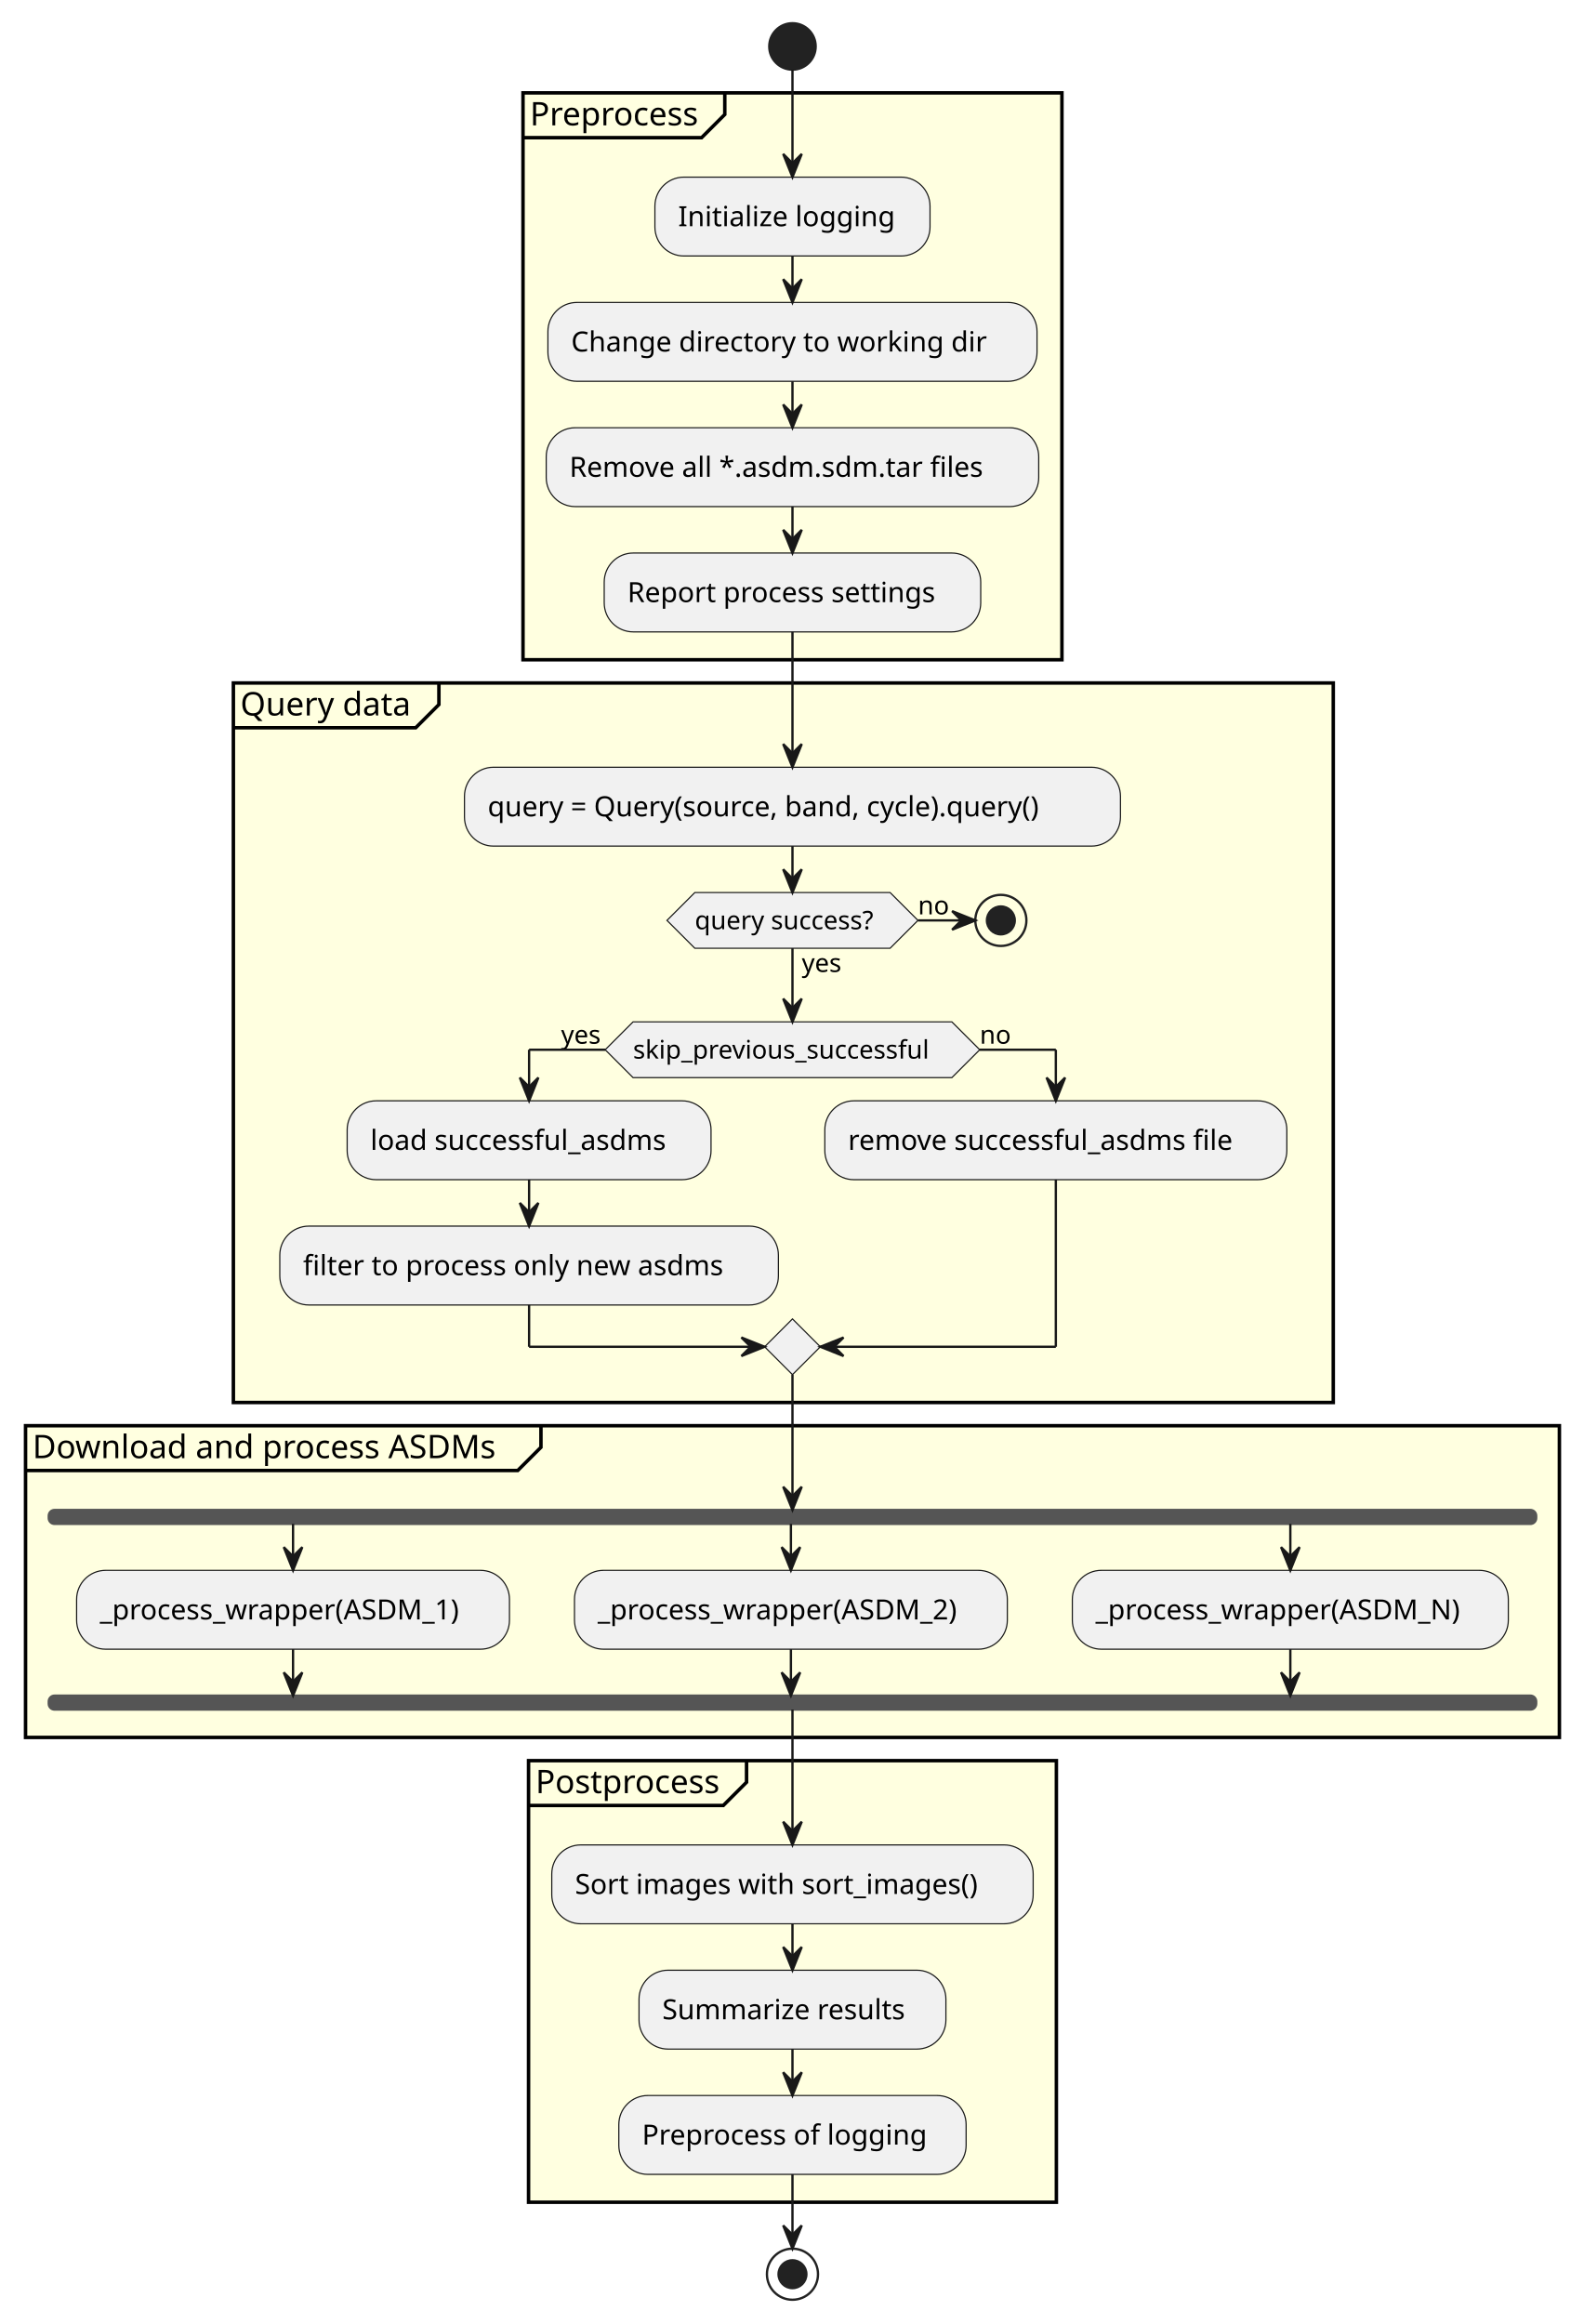
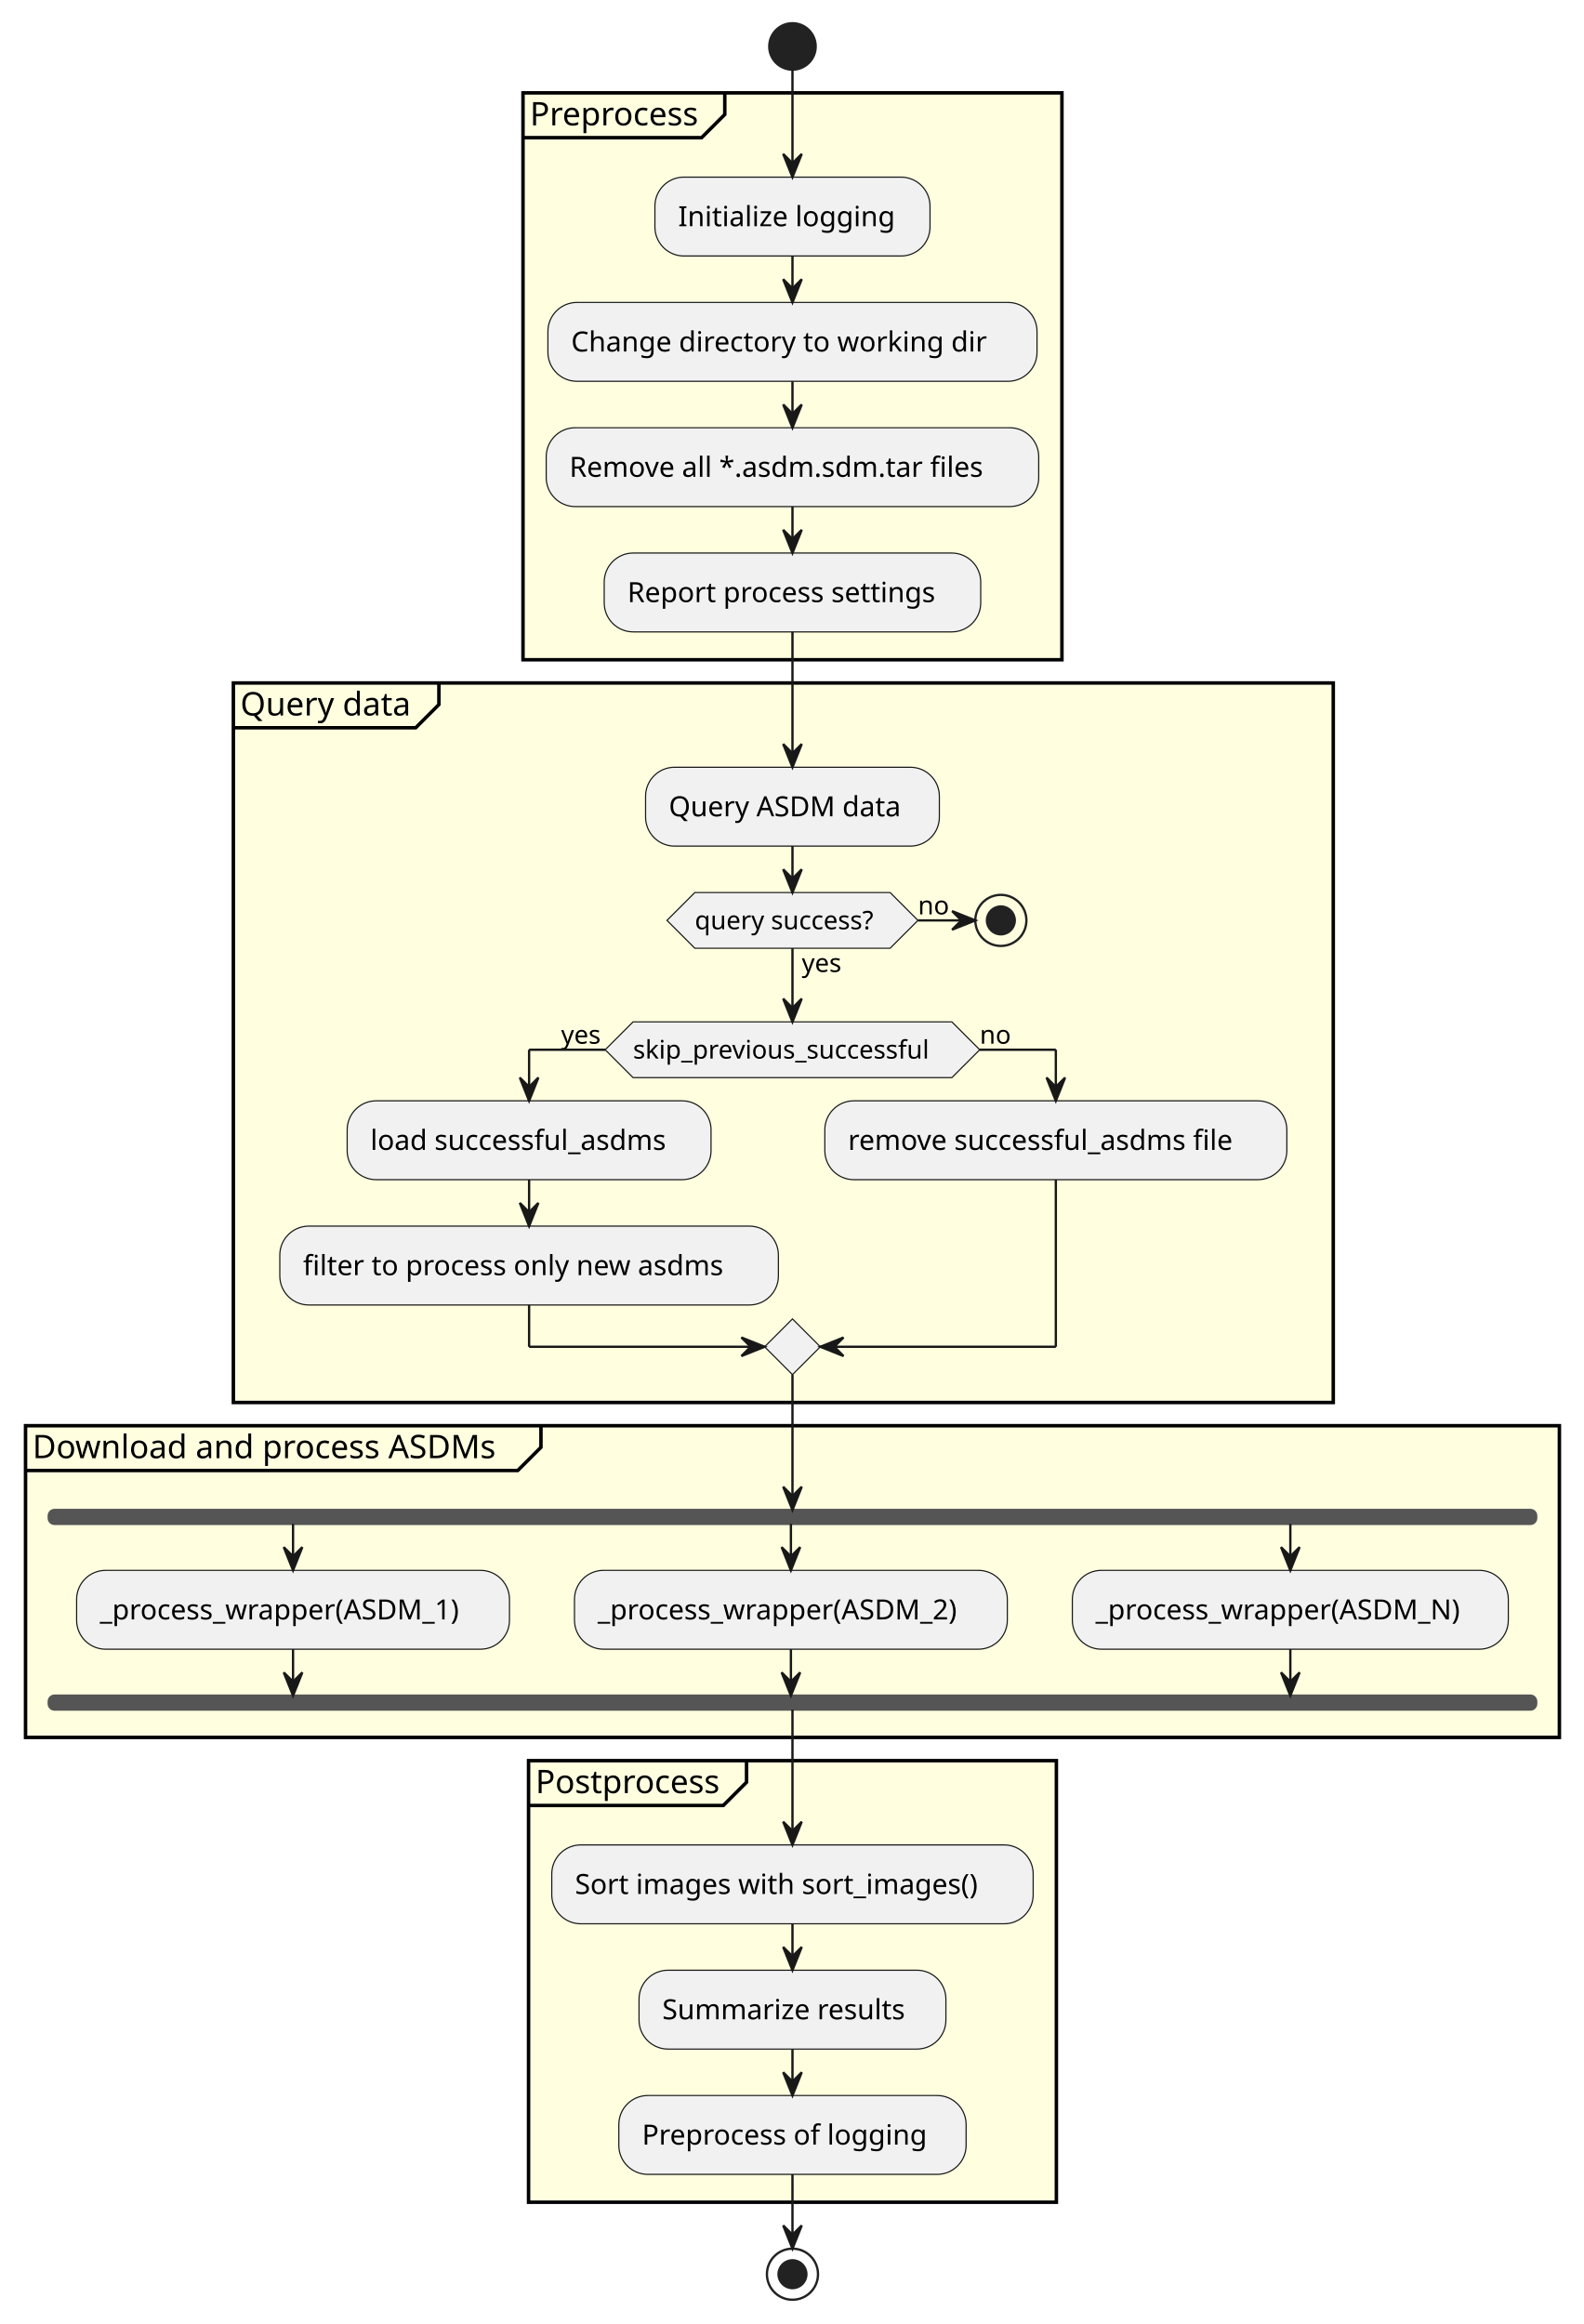
<svg xmlns="http://www.w3.org/2000/svg" contentStyleType="text/css" data-diagram-type="ACTIVITY" height="1001px" preserveAspectRatio="none" style="width:682px;height:1001px;background:#FFFFFF;" version="1.1" viewBox="0 0 682 1001" width="682px" zoomAndPan="magnify">
  <defs />
  <g>
    <ellipse cx="341.342" cy="20" fill="#222222" rx="10" ry="10" style="stroke:#222222;stroke-width:1;" />
    <rect fill="#FFFFE0" height="244.172" style="stroke:#000000;stroke-width:1.5;" width="232.135" x="225.274" y="40" />
    <path d="M312.192,40 L312.192,49.297 L302.192,59.297 L225.274,59.297" fill="none" style="stroke:#000000;stroke-width:1.5;" />
    <text fill="#000000" font-family="sans-serif" font-size="14" lengthAdjust="spacing" textLength="76.918" x="228.274" y="53.995">Preprocess</text>
    <rect fill="#F1F1F1" height="33.969" rx="12.5" ry="12.5" style="stroke:#181818;stroke-width:0.5;" width="118.502" x="282.091" y="76.297" />
    <text fill="#000000" font-family="sans-serif" font-size="12" lengthAdjust="spacing" textLength="98.502" x="292.091" y="97.436">Initialize logging</text>
    <rect fill="#F1F1F1" height="33.969" rx="12.5" ry="12.5" style="stroke:#181818;stroke-width:0.5;" width="210.676" x="236.004" y="130.266" />
    <text fill="#000000" font-family="sans-serif" font-size="12" lengthAdjust="spacing" textLength="190.676" x="246.004" y="151.404">Change directory to working dir</text>
    <rect fill="#F1F1F1" height="33.969" rx="12.5" ry="12.5" style="stroke:#181818;stroke-width:0.5;" width="212.135" x="235.274" y="184.234" />
    <text fill="#000000" font-family="sans-serif" font-size="12" lengthAdjust="spacing" textLength="192.135" x="245.274" y="205.373">Remove all *.asdm.sdm.tar files</text>
    <rect fill="#F1F1F1" height="33.969" rx="12.5" ry="12.5" style="stroke:#181818;stroke-width:0.5;" width="162.178" x="260.253" y="238.203" />
    <text fill="#000000" font-family="sans-serif" font-size="12" lengthAdjust="spacing" textLength="142.178" x="270.253" y="259.342">Report process settings</text>
    <rect fill="#FFFFE0" height="309.914" style="stroke:#000000;stroke-width:1.5;" width="473.764" x="100.521" y="294.172" />
    <path d="M189.052,294.172 L189.052,303.469 L179.052,313.469 L100.521,313.469" fill="none" style="stroke:#000000;stroke-width:1.5;" />
    <text fill="#000000" font-family="sans-serif" font-size="14" lengthAdjust="spacing" textLength="78.531" x="103.521" y="308.167">Query data</text>
-     <rect fill="#F1F1F1" height="33.969" rx="12.5" ry="12.5" style="stroke:#181818;stroke-width:0.5;" width="282.553" x="200.065" y="330.469" />
-     <text fill="#000000" font-family="sans-serif" font-size="12" lengthAdjust="spacing" textLength="262.553" x="210.065" y="351.607">query = Query(source, band, cycle).query()</text>
+     <rect fill="#F1F1F1" height="33.969" rx="12.5" ry="12.5" style="stroke:#181818;stroke-width:0.5;" width="126.547" x="278.068" y="330.469" />
+     <text fill="#000000" font-family="sans-serif" font-size="12" lengthAdjust="spacing" textLength="106.547" x="288.068" y="351.607">Query ASDM data</text>
    <polygon fill="#F1F1F1" points="299.283,384.438,383.4,384.438,395.4,396.438,383.4,408.438,299.283,408.438,287.283,396.438,299.283,384.438" style="stroke:#181818;stroke-width:0.5;" />
    <text fill="#000000" font-family="sans-serif" font-size="11" lengthAdjust="spacing" textLength="19.008" x="345.342" y="418.648">yes</text>
    <text fill="#000000" font-family="sans-serif" font-size="11" lengthAdjust="spacing" textLength="84.117" x="299.283" y="400.246">query success?</text>
    <text fill="#000000" font-family="sans-serif" font-size="11" lengthAdjust="spacing" textLength="13.702" x="395.4" y="393.843">no</text>
    <ellipse cx="431.102" cy="396.438" fill="none" rx="11" ry="11" style="stroke:#222222;stroke-width:1;" />
    <ellipse cx="431.102" cy="396.438" fill="#222222" rx="6" ry="6" style="stroke:#222222;stroke-width:1;" />
    <polygon fill="#F1F1F1" points="272.672,440.148,410.011,440.148,422.011,452.148,410.011,464.148,272.672,464.148,260.672,452.148,272.672,440.148" style="stroke:#181818;stroke-width:0.5;" />
    <text fill="#000000" font-family="sans-serif" font-size="11" lengthAdjust="spacing" textLength="137.339" x="272.672" y="455.956">skip_previous_successful</text>
    <text fill="#000000" font-family="sans-serif" font-size="11" lengthAdjust="spacing" textLength="19.008" x="241.664" y="449.554">yes</text>
    <text fill="#000000" font-family="sans-serif" font-size="11" lengthAdjust="spacing" textLength="13.702" x="422.011" y="449.554">no</text>
    <rect fill="#F1F1F1" height="33.969" rx="12.5" ry="12.5" style="stroke:#181818;stroke-width:0.5;" width="156.728" x="149.537" y="474.148" />
    <text fill="#000000" font-family="sans-serif" font-size="12" lengthAdjust="spacing" textLength="136.728" x="159.537" y="495.287">load successful_asdms</text>
    <rect fill="#F1F1F1" height="33.969" rx="12.5" ry="12.5" style="stroke:#181818;stroke-width:0.5;" width="214.76" x="120.521" y="528.117" />
    <text fill="#000000" font-family="sans-serif" font-size="12" lengthAdjust="spacing" textLength="194.76" x="130.521" y="549.255">filter to process only new asdms</text>
    <rect fill="#F1F1F1" height="33.969" rx="12.5" ry="12.5" style="stroke:#181818;stroke-width:0.5;" width="199.004" x="355.281" y="474.148" />
    <text fill="#000000" font-family="sans-serif" font-size="12" lengthAdjust="spacing" textLength="179.004" x="365.281" y="495.287">remove successful_asdms file</text>
    <polygon fill="#F1F1F1" points="341.342,568.085,353.342,580.085,341.342,592.085,329.342,580.085,341.342,568.085" style="stroke:#181818;stroke-width:0.5;" />
    <rect fill="#FFFFE0" height="134.266" style="stroke:#000000;stroke-width:1.5;" width="660.684" x="11" y="614.085" />
    <path d="M233.003,614.085 L233.003,623.382 L223.003,633.382 L11,633.382" fill="none" style="stroke:#000000;stroke-width:1.5;" />
    <text fill="#000000" font-family="sans-serif" font-size="14" lengthAdjust="spacing" textLength="212.003" x="14" y="628.081">Download and process ASDMs</text>
    <rect fill="#555555" height="6" rx="2.5" ry="2.5" style="stroke:#555555;stroke-width:1;" width="640.684" x="21" y="650.382" />
    <rect fill="#F1F1F1" height="33.969" rx="12.5" ry="12.5" style="stroke:#181818;stroke-width:0.5;" width="186.447" x="33" y="676.382" />
    <text fill="#000000" font-family="sans-serif" font-size="12" lengthAdjust="spacing" textLength="166.447" x="43" y="697.521">_process_wrapper(ASDM_1)</text>
    <rect fill="#F1F1F1" height="33.969" rx="12.5" ry="12.5" style="stroke:#181818;stroke-width:0.5;" width="186.447" x="247.447" y="676.382" />
    <text fill="#000000" font-family="sans-serif" font-size="12" lengthAdjust="spacing" textLength="166.447" x="257.447" y="697.521">_process_wrapper(ASDM_2)</text>
    <rect fill="#F1F1F1" height="33.969" rx="12.5" ry="12.5" style="stroke:#181818;stroke-width:0.5;" width="187.789" x="461.894" y="676.382" />
    <text fill="#000000" font-family="sans-serif" font-size="12" lengthAdjust="spacing" textLength="167.789" x="471.894" y="697.521">_process_wrapper(ASDM_N)</text>
    <rect fill="#555555" height="6" rx="2.5" ry="2.5" style="stroke:#555555;stroke-width:1;" width="640.684" x="21" y="730.351" />
    <rect fill="#FFFFE0" height="190.203" style="stroke:#000000;stroke-width:1.5;" width="227.353" x="227.665" y="758.351" />
    <path d="M321.562,758.351 L321.562,767.648 L311.562,777.648 L227.665,777.648" fill="none" style="stroke:#000000;stroke-width:1.5;" />
    <text fill="#000000" font-family="sans-serif" font-size="14" lengthAdjust="spacing" textLength="83.897" x="230.665" y="772.346">Postprocess</text>
    <rect fill="#F1F1F1" height="33.969" rx="12.5" ry="12.5" style="stroke:#181818;stroke-width:0.5;" width="207.353" x="237.665" y="794.648" />
    <text fill="#000000" font-family="sans-serif" font-size="12" lengthAdjust="spacing" textLength="187.353" x="247.665" y="815.787">Sort images with sort_images()</text>
    <rect fill="#F1F1F1" height="33.969" rx="12.5" ry="12.5" style="stroke:#181818;stroke-width:0.5;" width="132.184" x="275.25" y="848.617" />
    <text fill="#000000" font-family="sans-serif" font-size="12" lengthAdjust="spacing" textLength="112.184" x="285.25" y="869.755">Summarize results</text>
    <rect fill="#F1F1F1" height="33.969" rx="12.5" ry="12.5" style="stroke:#181818;stroke-width:0.5;" width="149.592" x="266.546" y="902.585" />
    <text fill="#000000" font-family="sans-serif" font-size="12" lengthAdjust="spacing" textLength="129.592" x="276.546" y="923.724">Preprocess of logging</text>
    <ellipse cx="341.342" cy="979.554" fill="none" rx="11" ry="11" style="stroke:#222222;stroke-width:1;" />
    <ellipse cx="341.342" cy="979.554" fill="#222222" rx="6" ry="6" style="stroke:#222222;stroke-width:1;" />
    <line style="stroke:#181818;stroke-width:1;" x1="341.342" x2="341.342" y1="110.266" y2="130.266" />
    <polygon fill="#181818" points="337.342,120.266,341.342,130.266,345.342,120.266,341.342,124.266" style="stroke:#181818;stroke-width:1;" />
    <line style="stroke:#181818;stroke-width:1;" x1="341.342" x2="341.342" y1="164.234" y2="184.234" />
    <polygon fill="#181818" points="337.342,174.234,341.342,184.234,345.342,174.234,341.342,178.234" style="stroke:#181818;stroke-width:1;" />
    <line style="stroke:#181818;stroke-width:1;" x1="341.342" x2="341.342" y1="218.203" y2="238.203" />
    <polygon fill="#181818" points="337.342,228.203,341.342,238.203,345.342,228.203,341.342,232.203" style="stroke:#181818;stroke-width:1;" />
    <line style="stroke:#181818;stroke-width:1;" x1="341.342" x2="341.342" y1="30" y2="76.297" />
    <polygon fill="#181818" points="337.342,66.297,341.342,76.297,345.342,66.297,341.342,70.297" style="stroke:#181818;stroke-width:1;" />
    <line style="stroke:#181818;stroke-width:1;" x1="341.342" x2="341.342" y1="408.438" y2="440.148" />
    <polygon fill="#181818" points="337.342,430.148,341.342,440.148,345.342,430.148,341.342,434.148" style="stroke:#181818;stroke-width:1;" />
    <line style="stroke:#181818;stroke-width:1;" x1="395.4" x2="420.102" y1="396.438" y2="396.438" />
    <polygon fill="#181818" points="410.102,392.438,420.102,396.438,410.102,400.438,414.102,396.438" style="stroke:#181818;stroke-width:1;" />
    <line style="stroke:#181818;stroke-width:1;" x1="341.342" x2="341.342" y1="364.438" y2="384.438" />
    <polygon fill="#181818" points="337.342,374.438,341.342,384.438,345.342,374.438,341.342,378.438" style="stroke:#181818;stroke-width:1;" />
    <line style="stroke:#181818;stroke-width:1;" x1="227.901" x2="227.901" y1="508.117" y2="528.117" />
    <polygon fill="#181818" points="223.901,518.117,227.901,528.117,231.901,518.117,227.901,522.117" style="stroke:#181818;stroke-width:1;" />
    <line style="stroke:#181818;stroke-width:1;" x1="260.672" x2="227.901" y1="452.148" y2="452.148" />
    <line style="stroke:#181818;stroke-width:1;" x1="227.901" x2="227.901" y1="452.148" y2="474.148" />
    <polygon fill="#181818" points="223.901,464.148,227.901,474.148,231.901,464.148,227.901,468.148" style="stroke:#181818;stroke-width:1;" />
    <line style="stroke:#181818;stroke-width:1;" x1="422.011" x2="454.783" y1="452.148" y2="452.148" />
    <line style="stroke:#181818;stroke-width:1;" x1="454.783" x2="454.783" y1="452.148" y2="474.148" />
    <polygon fill="#181818" points="450.783,464.148,454.783,474.148,458.783,464.148,454.783,468.148" style="stroke:#181818;stroke-width:1;" />
    <line style="stroke:#181818;stroke-width:1;" x1="227.901" x2="227.901" y1="562.085" y2="580.085" />
    <line style="stroke:#181818;stroke-width:1;" x1="227.901" x2="329.342" y1="580.085" y2="580.085" />
    <polygon fill="#181818" points="319.342,576.085,329.342,580.085,319.342,584.085,323.342,580.085" style="stroke:#181818;stroke-width:1;" />
    <line style="stroke:#181818;stroke-width:1;" x1="454.783" x2="454.783" y1="508.117" y2="580.085" />
    <line style="stroke:#181818;stroke-width:1;" x1="454.783" x2="353.342" y1="580.085" y2="580.085" />
    <polygon fill="#181818" points="363.342,576.085,353.342,580.085,363.342,584.085,359.342,580.085" style="stroke:#181818;stroke-width:1;" />
    <line style="stroke:#181818;stroke-width:1;" x1="341.342" x2="341.342" y1="272.172" y2="330.469" />
    <polygon fill="#181818" points="337.342,320.469,341.342,330.469,345.342,320.469,341.342,324.469" style="stroke:#181818;stroke-width:1;" />
    <line style="stroke:#181818;stroke-width:1;" x1="126.224" x2="126.224" y1="656.382" y2="676.382" />
    <polygon fill="#181818" points="122.224,666.382,126.224,676.382,130.224,666.382,126.224,670.382" style="stroke:#181818;stroke-width:1;" />
    <line style="stroke:#181818;stroke-width:1;" x1="340.671" x2="340.671" y1="656.382" y2="676.382" />
    <polygon fill="#181818" points="336.671,666.382,340.671,676.382,344.671,666.382,340.671,670.382" style="stroke:#181818;stroke-width:1;" />
    <line style="stroke:#181818;stroke-width:1;" x1="555.789" x2="555.789" y1="656.382" y2="676.382" />
    <polygon fill="#181818" points="551.789,666.382,555.789,676.382,559.789,666.382,555.789,670.382" style="stroke:#181818;stroke-width:1;" />
    <line style="stroke:#181818;stroke-width:1;" x1="126.224" x2="126.224" y1="710.351" y2="730.351" />
    <polygon fill="#181818" points="122.224,720.351,126.224,730.351,130.224,720.351,126.224,724.351" style="stroke:#181818;stroke-width:1;" />
    <line style="stroke:#181818;stroke-width:1;" x1="340.671" x2="340.671" y1="710.351" y2="730.351" />
    <polygon fill="#181818" points="336.671,720.351,340.671,730.351,344.671,720.351,340.671,724.351" style="stroke:#181818;stroke-width:1;" />
    <line style="stroke:#181818;stroke-width:1;" x1="555.789" x2="555.789" y1="710.351" y2="730.351" />
    <polygon fill="#181818" points="551.789,720.351,555.789,730.351,559.789,720.351,555.789,724.351" style="stroke:#181818;stroke-width:1;" />
    <line style="stroke:#181818;stroke-width:1;" x1="341.342" x2="341.342" y1="592.085" y2="650.382" />
    <polygon fill="#181818" points="337.342,640.382,341.342,650.382,345.342,640.382,341.342,644.382" style="stroke:#181818;stroke-width:1;" />
    <line style="stroke:#181818;stroke-width:1;" x1="341.342" x2="341.342" y1="828.617" y2="848.617" />
    <polygon fill="#181818" points="337.342,838.617,341.342,848.617,345.342,838.617,341.342,842.617" style="stroke:#181818;stroke-width:1;" />
    <line style="stroke:#181818;stroke-width:1;" x1="341.342" x2="341.342" y1="882.585" y2="902.585" />
    <polygon fill="#181818" points="337.342,892.585,341.342,902.585,345.342,892.585,341.342,896.585" style="stroke:#181818;stroke-width:1;" />
    <line style="stroke:#181818;stroke-width:1;" x1="341.342" x2="341.342" y1="736.351" y2="794.648" />
    <polygon fill="#181818" points="337.342,784.648,341.342,794.648,345.342,784.648,341.342,788.648" style="stroke:#181818;stroke-width:1;" />
    <line style="stroke:#181818;stroke-width:1;" x1="341.342" x2="341.342" y1="936.554" y2="968.554" />
    <polygon fill="#181818" points="337.342,958.554,341.342,968.554,345.342,958.554,341.342,962.554" style="stroke:#181818;stroke-width:1;" />
  </g>
</svg>
